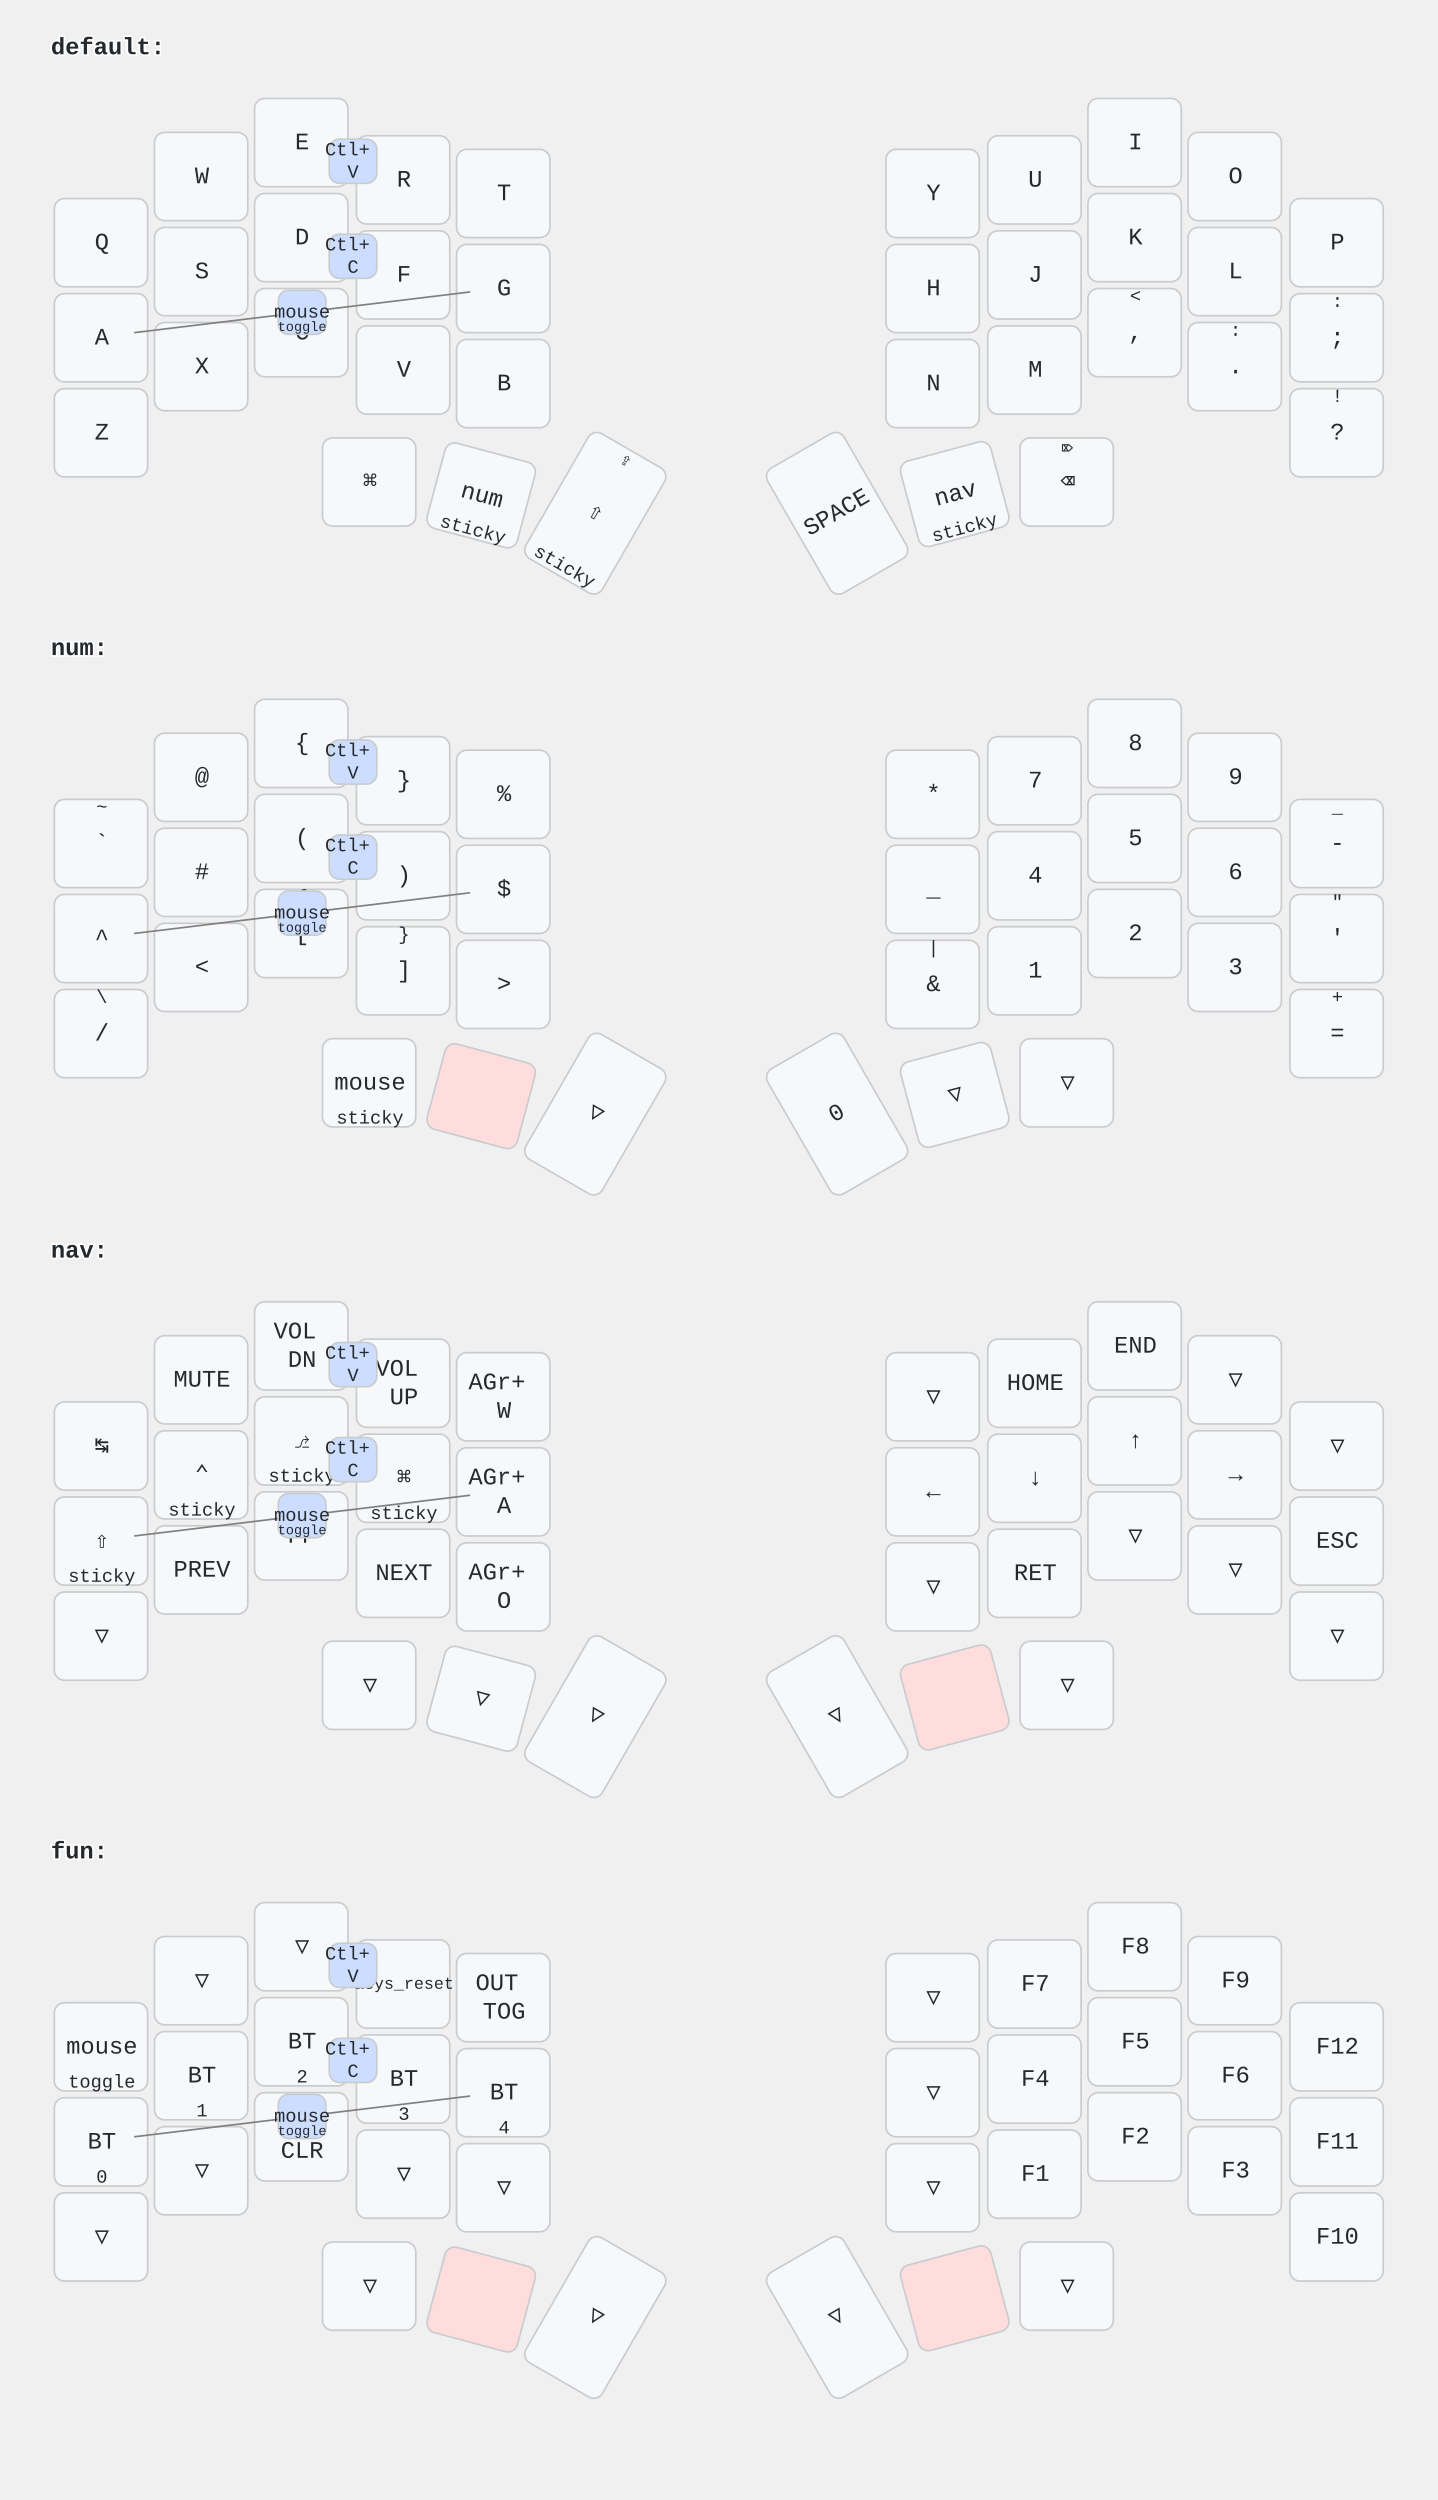
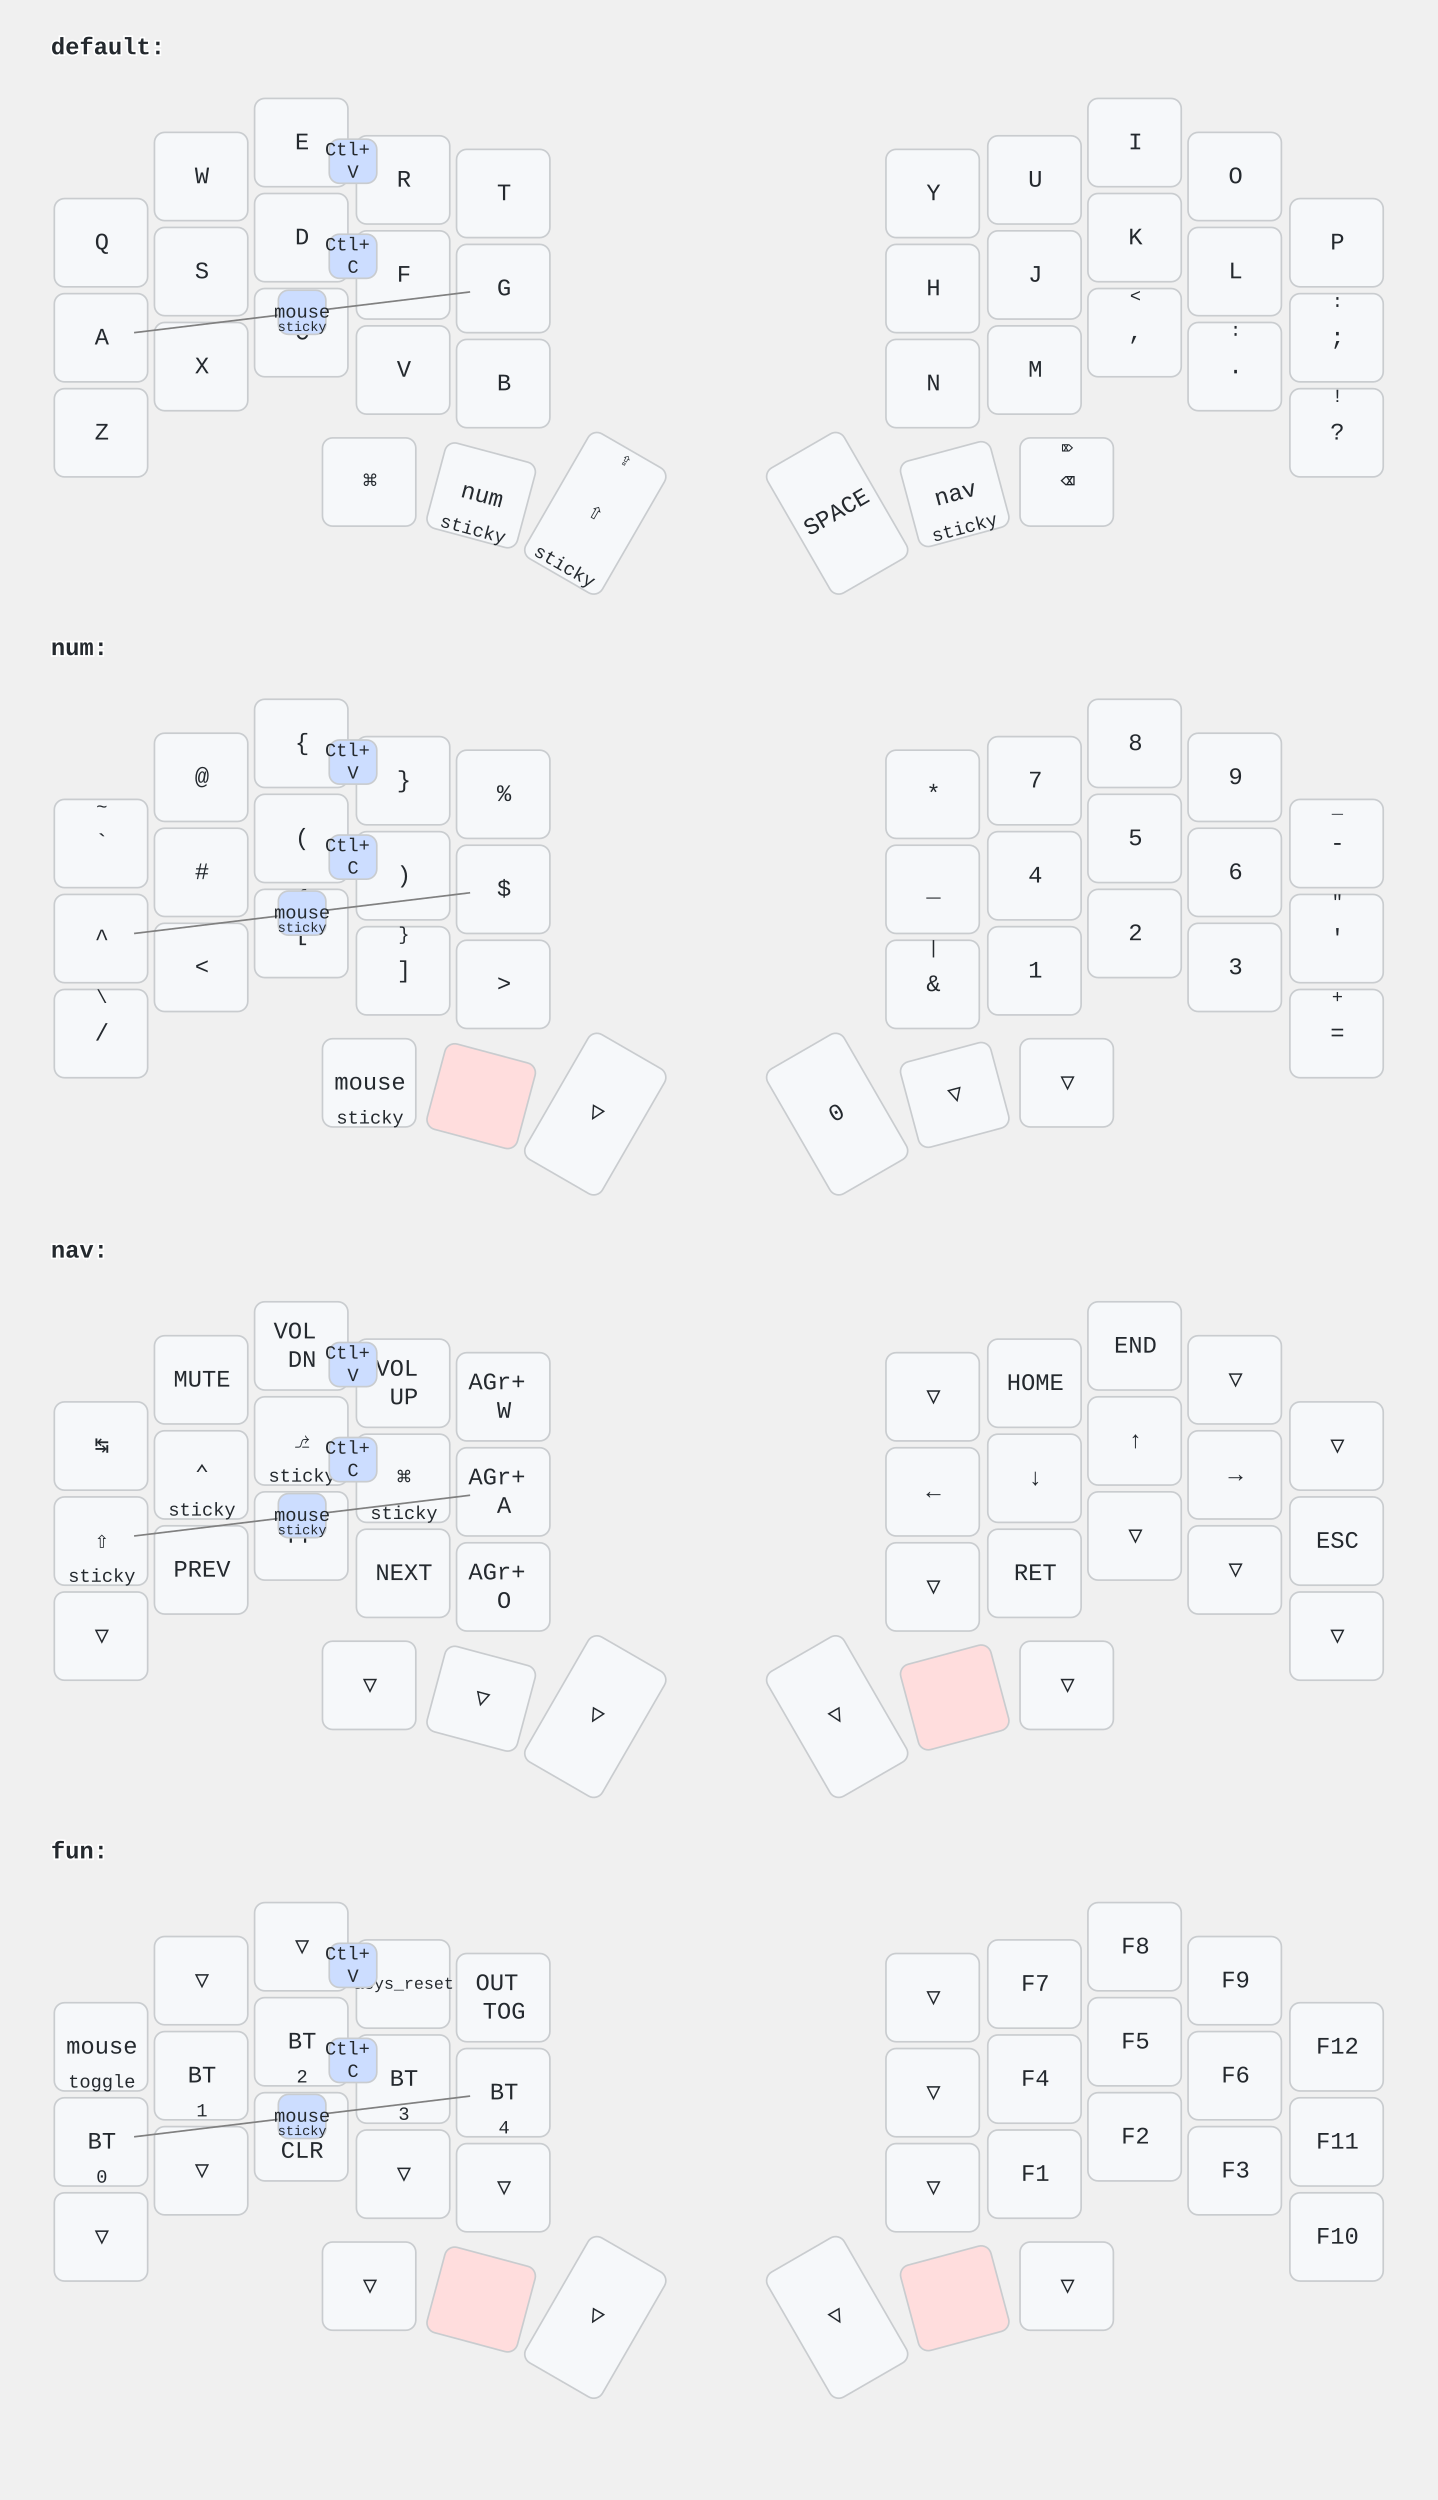
<svg xmlns="http://www.w3.org/2000/svg" width="847" height="1473" viewBox="0 0 847 1473" class="keymap">
  <style>/* font and background color specifications */
svg {
    font-family: SFMono-Regular,Consolas,Liberation Mono,Menlo,monospace;
    font-size: 14px;
    font-kerning: normal;
    text-rendering: optimizeLegibility;
    fill: #24292e;
}

/* default key styling */
rect {
    fill: #f6f8fa;
    stroke: #c9cccf;
    stroke-width: 1;
}

/* color accent for combo boxes */
rect.combo {
    fill: #cdf;
}

/* color accent for held keys */
rect.held, rect.combo.held {
    fill: #fdd;
}

/* color accent for ghost (optional) keys */
rect.ghost, rect.combo.ghost {
    fill: #ddd;
}

text {
    text-anchor: middle;
    dominant-baseline: middle;
}

/* styling for layer labels */
text.label {
    font-weight: bold;
    text-anchor: start;
    stroke: white;
    stroke-width: 2;
    paint-order: stroke;
}

/* styling for combo tap, and key hold/shifted label text */
text.combo, text.hold, text.shifted {
    font-size: 11px;
}

text.hold {
    text-anchor: middle;
    dominant-baseline: auto;
}

text.shifted {
    text-anchor: middle;
    dominant-baseline: hanging;
}

/* styling for hold/shifted label text in combo box */
text.combo.hold, text.combo.shifted {
    font-size: 8px;
}

/* styling for combo dendrons */
path {
    stroke-width: 1;
    stroke: gray;
    fill: none;
}
</style>
  <g transform="translate(30, 0)" class="layer-default">
    <text x="0" y="28" class="label" id="default">default:</text>
    <g transform="translate(0, 56)">
      <g transform="translate(30, 87)" class="key keypos-0">
        <rect rx="6" ry="6" x="-28" y="-26" width="55" height="52" class="key" />
        <text x="0" y="0" class="key tap">Q</text>
      </g>
      <g transform="translate(89, 48)" class="key keypos-1">
        <rect rx="6" ry="6" x="-28" y="-26" width="55" height="52" class="key" />
        <text x="0" y="0" class="key tap">W</text>
      </g>
      <g transform="translate(148, 28)" class="key keypos-2">
        <rect rx="6" ry="6" x="-28" y="-26" width="55" height="52" class="key" />
        <text x="0" y="0" class="key tap">E</text>
      </g>
      <g transform="translate(208, 50)" class="key keypos-3">
        <rect rx="6" ry="6" x="-28" y="-26" width="55" height="52" class="key" />
        <text x="0" y="0" class="key tap">R</text>
      </g>
      <g transform="translate(267, 58)" class="key keypos-4">
        <rect rx="6" ry="6" x="-28" y="-26" width="55" height="52" class="key" />
        <text x="0" y="0" class="key tap">T</text>
      </g>
      <g transform="translate(520, 58)" class="key keypos-5">
        <rect rx="6" ry="6" x="-28" y="-26" width="55" height="52" class="key" />
        <text x="0" y="0" class="key tap">Y</text>
      </g>
      <g transform="translate(580, 50)" class="key keypos-6">
        <rect rx="6" ry="6" x="-28" y="-26" width="55" height="52" class="key" />
        <text x="0" y="0" class="key tap">U</text>
      </g>
      <g transform="translate(639, 28)" class="key keypos-7">
        <rect rx="6" ry="6" x="-28" y="-26" width="55" height="52" class="key" />
        <text x="0" y="0" class="key tap">I</text>
      </g>
      <g transform="translate(698, 48)" class="key keypos-8">
        <rect rx="6" ry="6" x="-28" y="-26" width="55" height="52" class="key" />
        <text x="0" y="0" class="key tap">O</text>
      </g>
      <g transform="translate(758, 87)" class="key keypos-9">
        <rect rx="6" ry="6" x="-28" y="-26" width="55" height="52" class="key" />
        <text x="0" y="0" class="key tap">P</text>
      </g>
      <g transform="translate(30, 143)" class="key keypos-10">
        <rect rx="6" ry="6" x="-28" y="-26" width="55" height="52" class="key" />
        <text x="0" y="0" class="key tap">A</text>
      </g>
      <g transform="translate(89, 104)" class="key keypos-11">
        <rect rx="6" ry="6" x="-28" y="-26" width="55" height="52" class="key" />
        <text x="0" y="0" class="key tap">S</text>
      </g>
      <g transform="translate(148, 84)" class="key keypos-12">
        <rect rx="6" ry="6" x="-28" y="-26" width="55" height="52" class="key" />
        <text x="0" y="0" class="key tap">D</text>
      </g>
      <g transform="translate(208, 106)" class="key keypos-13">
        <rect rx="6" ry="6" x="-28" y="-26" width="55" height="52" class="key" />
        <text x="0" y="0" class="key tap">F</text>
      </g>
      <g transform="translate(267, 114)" class="key keypos-14">
        <rect rx="6" ry="6" x="-28" y="-26" width="55" height="52" class="key" />
        <text x="0" y="0" class="key tap">G</text>
      </g>
      <g transform="translate(520, 114)" class="key keypos-15">
        <rect rx="6" ry="6" x="-28" y="-26" width="55" height="52" class="key" />
        <text x="0" y="0" class="key tap">H</text>
      </g>
      <g transform="translate(580, 106)" class="key keypos-16">
        <rect rx="6" ry="6" x="-28" y="-26" width="55" height="52" class="key" />
        <text x="0" y="0" class="key tap">J</text>
      </g>
      <g transform="translate(639, 84)" class="key keypos-17">
        <rect rx="6" ry="6" x="-28" y="-26" width="55" height="52" class="key" />
        <text x="0" y="0" class="key tap">K</text>
      </g>
      <g transform="translate(698, 104)" class="key keypos-18">
        <rect rx="6" ry="6" x="-28" y="-26" width="55" height="52" class="key" />
        <text x="0" y="0" class="key tap">L</text>
      </g>
      <g transform="translate(758, 143)" class="key keypos-19">
        <rect rx="6" ry="6" x="-28" y="-26" width="55" height="52" class="key" />
        <text x="0" y="0" class="key tap">;</text>
        <text x="0" y="-24" class="key shifted">:</text>
      </g>
      <g transform="translate(30, 199)" class="key keypos-20">
        <rect rx="6" ry="6" x="-28" y="-26" width="55" height="52" class="key" />
        <text x="0" y="0" class="key tap">Z</text>
      </g>
      <g transform="translate(89, 160)" class="key keypos-21">
        <rect rx="6" ry="6" x="-28" y="-26" width="55" height="52" class="key" />
        <text x="0" y="0" class="key tap">X</text>
      </g>
      <g transform="translate(148, 140)" class="key keypos-22">
        <rect rx="6" ry="6" x="-28" y="-26" width="55" height="52" class="key" />
        <text x="0" y="0" class="key tap">C</text>
      </g>
      <g transform="translate(208, 162)" class="key keypos-23">
        <rect rx="6" ry="6" x="-28" y="-26" width="55" height="52" class="key" />
        <text x="0" y="0" class="key tap">V</text>
      </g>
      <g transform="translate(267, 170)" class="key keypos-24">
        <rect rx="6" ry="6" x="-28" y="-26" width="55" height="52" class="key" />
        <text x="0" y="0" class="key tap">B</text>
      </g>
      <g transform="translate(520, 170)" class="key keypos-25">
        <rect rx="6" ry="6" x="-28" y="-26" width="55" height="52" class="key" />
        <text x="0" y="0" class="key tap">N</text>
      </g>
      <g transform="translate(580, 162)" class="key keypos-26">
        <rect rx="6" ry="6" x="-28" y="-26" width="55" height="52" class="key" />
        <text x="0" y="0" class="key tap">M</text>
      </g>
      <g transform="translate(639, 140)" class="key keypos-27">
        <rect rx="6" ry="6" x="-28" y="-26" width="55" height="52" class="key" />
        <text x="0" y="0" class="key tap">,</text>
        <text x="0" y="-24" class="key shifted">&lt;</text>
      </g>
      <g transform="translate(698, 160)" class="key keypos-28">
        <rect rx="6" ry="6" x="-28" y="-26" width="55" height="52" class="key" />
        <text x="0" y="0" class="key tap">.</text>
        <text x="0" y="-24" class="key shifted">:</text>
      </g>
      <g transform="translate(758, 199)" class="key keypos-29">
        <rect rx="6" ry="6" x="-28" y="-26" width="55" height="52" class="key" />
        <text x="0" y="0" class="key tap">?</text>
        <text x="0" y="-24" class="key shifted">!</text>
      </g>
      <g transform="translate(188, 228)" class="key keypos-30">
        <rect rx="6" ry="6" x="-28" y="-26" width="55" height="52" class="key" />
        <text x="0" y="0" class="key tap">⌘</text>
      </g>
      <g transform="translate(254, 236) rotate(15.0)" class="key keypos-31">
        <rect rx="6" ry="6" x="-28" y="-26" width="55" height="52" class="key" />
        <a href="#num">
          <text x="0" y="0" class="key tap layer-activator">num</text>
        </a>
        <text x="0" y="24" class="key hold">sticky</text>
      </g>
      <g transform="translate(321, 246) rotate(30.0)" class="key keypos-32">
        <rect rx="6" ry="6" x="-26" y="-42" width="52" height="85" class="key" />
        <text x="0" y="0" class="key tap">⇧</text>
        <text x="0" y="40" class="key hold">sticky</text>
        <text x="0" y="-40" class="key shifted">⇪</text>
      </g>
      <g transform="translate(463, 246) rotate(-30.0)" class="key keypos-33">
        <rect rx="6" ry="6" x="-26" y="-42" width="52" height="85" class="key" />
        <text x="0" y="0" class="key tap">SPACE</text>
      </g>
      <g transform="translate(533, 235) rotate(-15.0)" class="key keypos-34">
        <rect rx="6" ry="6" x="-28" y="-26" width="55" height="52" class="key" />
        <a href="#nav">
          <text x="0" y="0" class="key tap layer-activator">nav</text>
        </a>
        <text x="0" y="24" class="key hold">sticky</text>
      </g>
      <g transform="translate(599, 228)" class="key keypos-35">
        <rect rx="6" ry="6" x="-28" y="-26" width="55" height="52" class="key" />
        <text x="0" y="0" class="key tap">⌫</text>
        <text x="0" y="-24" class="key shifted">⌦</text>
      </g>
      <g class="combo combopos-0">
        <rect rx="6" ry="6" x="164" y="82" width="28" height="26" class="combo" />
        <text x="178" y="95" class="combo tap">
          <tspan x="178" dy="-0.6em">Ctl+</tspan>
          <tspan x="178" dy="1.2em">C</tspan>
        </text>
      </g>
      <g class="combo combopos-1">
        <rect rx="6" ry="6" x="164" y="26" width="28" height="26" class="combo" />
        <text x="178" y="39" class="combo tap">
          <tspan x="178" dy="-0.6em">Ctl+</tspan>
          <tspan x="178" dy="1.2em">V</tspan>
        </text>
      </g>
      <g class="combo combopos-2">
        <path d="M148,128 l-99,12" class="combo" />
        <path d="M148,128 l99,-12" class="combo" />
        <rect rx="6" ry="6" x="134" y="115" width="28" height="26" class="combo" />
        <text x="148" y="128" class="combo tap">mouse</text>
-         <text x="148" y="139" class="combo hold">toggle</text>
+         <text x="148" y="139" class="combo hold">sticky</text>
      </g>
    </g>
  </g>
  <g transform="translate(30, 354)" class="layer-num">
    <text x="0" y="28" class="label" id="num">num:</text>
    <g transform="translate(0, 56)">
      <g transform="translate(30, 87)" class="key keypos-0">
        <rect rx="6" ry="6" x="-28" y="-26" width="55" height="52" class="key" />
        <text x="0" y="0" class="key tap">`</text>
        <text x="0" y="-24" class="key shifted">~</text>
      </g>
      <g transform="translate(89, 48)" class="key keypos-1">
        <rect rx="6" ry="6" x="-28" y="-26" width="55" height="52" class="key" />
        <text x="0" y="0" class="key tap">@</text>
      </g>
      <g transform="translate(148, 28)" class="key keypos-2">
        <rect rx="6" ry="6" x="-28" y="-26" width="55" height="52" class="key" />
        <text x="0" y="0" class="key tap">{</text>
      </g>
      <g transform="translate(208, 50)" class="key keypos-3">
        <rect rx="6" ry="6" x="-28" y="-26" width="55" height="52" class="key" />
        <text x="0" y="0" class="key tap">}</text>
      </g>
      <g transform="translate(267, 58)" class="key keypos-4">
        <rect rx="6" ry="6" x="-28" y="-26" width="55" height="52" class="key" />
        <text x="0" y="0" class="key tap">%</text>
      </g>
      <g transform="translate(520, 58)" class="key keypos-5">
        <rect rx="6" ry="6" x="-28" y="-26" width="55" height="52" class="key" />
        <text x="0" y="0" class="key tap">*</text>
      </g>
      <g transform="translate(580, 50)" class="key keypos-6">
        <rect rx="6" ry="6" x="-28" y="-26" width="55" height="52" class="key" />
        <text x="0" y="0" class="key tap">7</text>
      </g>
      <g transform="translate(639, 28)" class="key keypos-7">
        <rect rx="6" ry="6" x="-28" y="-26" width="55" height="52" class="key" />
        <text x="0" y="0" class="key tap">8</text>
      </g>
      <g transform="translate(698, 48)" class="key keypos-8">
        <rect rx="6" ry="6" x="-28" y="-26" width="55" height="52" class="key" />
        <text x="0" y="0" class="key tap">9</text>
      </g>
      <g transform="translate(758, 87)" class="key keypos-9">
        <rect rx="6" ry="6" x="-28" y="-26" width="55" height="52" class="key" />
        <text x="0" y="0" class="key tap">-</text>
        <text x="0" y="-24" class="key shifted">_</text>
      </g>
      <g transform="translate(30, 143)" class="key keypos-10">
        <rect rx="6" ry="6" x="-28" y="-26" width="55" height="52" class="key" />
        <text x="0" y="0" class="key tap">^</text>
      </g>
      <g transform="translate(89, 104)" class="key keypos-11">
        <rect rx="6" ry="6" x="-28" y="-26" width="55" height="52" class="key" />
        <text x="0" y="0" class="key tap">#</text>
      </g>
      <g transform="translate(148, 84)" class="key keypos-12">
        <rect rx="6" ry="6" x="-28" y="-26" width="55" height="52" class="key" />
        <text x="0" y="0" class="key tap">(</text>
      </g>
      <g transform="translate(208, 106)" class="key keypos-13">
        <rect rx="6" ry="6" x="-28" y="-26" width="55" height="52" class="key" />
        <text x="0" y="0" class="key tap">)</text>
      </g>
      <g transform="translate(267, 114)" class="key keypos-14">
        <rect rx="6" ry="6" x="-28" y="-26" width="55" height="52" class="key" />
        <text x="0" y="0" class="key tap">$</text>
      </g>
      <g transform="translate(520, 114)" class="key keypos-15">
        <rect rx="6" ry="6" x="-28" y="-26" width="55" height="52" class="key" />
        <text x="0" y="0" class="key tap">_</text>
      </g>
      <g transform="translate(580, 106)" class="key keypos-16">
        <rect rx="6" ry="6" x="-28" y="-26" width="55" height="52" class="key" />
        <text x="0" y="0" class="key tap">4</text>
      </g>
      <g transform="translate(639, 84)" class="key keypos-17">
        <rect rx="6" ry="6" x="-28" y="-26" width="55" height="52" class="key" />
        <text x="0" y="0" class="key tap">5</text>
      </g>
      <g transform="translate(698, 104)" class="key keypos-18">
        <rect rx="6" ry="6" x="-28" y="-26" width="55" height="52" class="key" />
        <text x="0" y="0" class="key tap">6</text>
      </g>
      <g transform="translate(758, 143)" class="key keypos-19">
        <rect rx="6" ry="6" x="-28" y="-26" width="55" height="52" class="key" />
        <text x="0" y="0" class="key tap">'</text>
        <text x="0" y="-24" class="key shifted">"</text>
      </g>
      <g transform="translate(30, 199)" class="key keypos-20">
        <rect rx="6" ry="6" x="-28" y="-26" width="55" height="52" class="key" />
        <text x="0" y="0" class="key tap">/</text>
        <text x="0" y="-24" class="key shifted">\</text>
      </g>
      <g transform="translate(89, 160)" class="key keypos-21">
        <rect rx="6" ry="6" x="-28" y="-26" width="55" height="52" class="key" />
        <text x="0" y="0" class="key tap">&lt;</text>
      </g>
      <g transform="translate(148, 140)" class="key keypos-22">
        <rect rx="6" ry="6" x="-28" y="-26" width="55" height="52" class="key" />
        <text x="0" y="0" class="key tap">[</text>
        <text x="0" y="-24" class="key shifted">{</text>
      </g>
      <g transform="translate(208, 162)" class="key keypos-23">
        <rect rx="6" ry="6" x="-28" y="-26" width="55" height="52" class="key" />
        <text x="0" y="0" class="key tap">]</text>
        <text x="0" y="-24" class="key shifted">}</text>
      </g>
      <g transform="translate(267, 170)" class="key keypos-24">
        <rect rx="6" ry="6" x="-28" y="-26" width="55" height="52" class="key" />
        <text x="0" y="0" class="key tap">&gt;</text>
      </g>
      <g transform="translate(520, 170)" class="key keypos-25">
        <rect rx="6" ry="6" x="-28" y="-26" width="55" height="52" class="key" />
        <text x="0" y="0" class="key tap">&amp;</text>
        <text x="0" y="-24" class="key shifted">|</text>
      </g>
      <g transform="translate(580, 162)" class="key keypos-26">
        <rect rx="6" ry="6" x="-28" y="-26" width="55" height="52" class="key" />
        <text x="0" y="0" class="key tap">1</text>
      </g>
      <g transform="translate(639, 140)" class="key keypos-27">
        <rect rx="6" ry="6" x="-28" y="-26" width="55" height="52" class="key" />
        <text x="0" y="0" class="key tap">2</text>
      </g>
      <g transform="translate(698, 160)" class="key keypos-28">
        <rect rx="6" ry="6" x="-28" y="-26" width="55" height="52" class="key" />
        <text x="0" y="0" class="key tap">3</text>
      </g>
      <g transform="translate(758, 199)" class="key keypos-29">
        <rect rx="6" ry="6" x="-28" y="-26" width="55" height="52" class="key" />
        <text x="0" y="0" class="key tap">=</text>
        <text x="0" y="-24" class="key shifted">+</text>
      </g>
      <g transform="translate(188, 228)" class="key keypos-30">
        <rect rx="6" ry="6" x="-28" y="-26" width="55" height="52" class="key" />
        <text x="0" y="0" class="key tap">mouse</text>
        <text x="0" y="24" class="key hold">sticky</text>
      </g>
      <g transform="translate(254, 236) rotate(15.0)" class="key held keypos-31">
        <rect rx="6" ry="6" x="-28" y="-26" width="55" height="52" class="key held" />
      </g>
      <g transform="translate(321, 246) rotate(30.0)" class="key trans keypos-32">
        <rect rx="6" ry="6" x="-26" y="-42" width="52" height="85" class="key trans" />
        <text x="0" y="0" class="key trans tap">▽</text>
      </g>
      <g transform="translate(463, 246) rotate(-30.0)" class="key keypos-33">
        <rect rx="6" ry="6" x="-26" y="-42" width="52" height="85" class="key" />
        <text x="0" y="0" class="key tap">0</text>
      </g>
      <g transform="translate(533, 235) rotate(-15.0)" class="key trans keypos-34">
        <rect rx="6" ry="6" x="-28" y="-26" width="55" height="52" class="key trans" />
        <text x="0" y="0" class="key trans tap">▽</text>
      </g>
      <g transform="translate(599, 228)" class="key trans keypos-35">
        <rect rx="6" ry="6" x="-28" y="-26" width="55" height="52" class="key trans" />
        <text x="0" y="0" class="key trans tap">▽</text>
      </g>
      <g class="combo combopos-0">
        <rect rx="6" ry="6" x="164" y="82" width="28" height="26" class="combo" />
        <text x="178" y="95" class="combo tap">
          <tspan x="178" dy="-0.6em">Ctl+</tspan>
          <tspan x="178" dy="1.2em">C</tspan>
        </text>
      </g>
      <g class="combo combopos-1">
        <rect rx="6" ry="6" x="164" y="26" width="28" height="26" class="combo" />
        <text x="178" y="39" class="combo tap">
          <tspan x="178" dy="-0.6em">Ctl+</tspan>
          <tspan x="178" dy="1.2em">V</tspan>
        </text>
      </g>
      <g class="combo combopos-2">
        <path d="M148,128 l-99,12" class="combo" />
        <path d="M148,128 l99,-12" class="combo" />
        <rect rx="6" ry="6" x="134" y="115" width="28" height="26" class="combo" />
        <text x="148" y="128" class="combo tap">mouse</text>
-         <text x="148" y="139" class="combo hold">toggle</text>
+         <text x="148" y="139" class="combo hold">sticky</text>
      </g>
    </g>
  </g>
  <g transform="translate(30, 709)" class="layer-nav">
    <text x="0" y="28" class="label" id="nav">nav:</text>
    <g transform="translate(0, 56)">
      <g transform="translate(30, 87)" class="key keypos-0">
        <rect rx="6" ry="6" x="-28" y="-26" width="55" height="52" class="key" />
        <text x="0" y="0" class="key tap">↹</text>
      </g>
      <g transform="translate(89, 48)" class="key keypos-1">
        <rect rx="6" ry="6" x="-28" y="-26" width="55" height="52" class="key" />
        <text x="0" y="0" class="key tap">MUTE</text>
      </g>
      <g transform="translate(148, 28)" class="key keypos-2">
        <rect rx="6" ry="6" x="-28" y="-26" width="55" height="52" class="key" />
        <text x="0" y="0" class="key tap">
          <tspan x="0" dy="-0.6em">VOL</tspan>
          <tspan x="0" dy="1.2em">DN</tspan>
        </text>
      </g>
      <g transform="translate(208, 50)" class="key keypos-3">
        <rect rx="6" ry="6" x="-28" y="-26" width="55" height="52" class="key" />
        <text x="0" y="0" class="key tap">
          <tspan x="0" dy="-0.6em">VOL</tspan>
          <tspan x="0" dy="1.2em">UP</tspan>
        </text>
      </g>
      <g transform="translate(267, 58)" class="key keypos-4">
        <rect rx="6" ry="6" x="-28" y="-26" width="55" height="52" class="key" />
        <text x="0" y="0" class="key tap">
          <tspan x="0" dy="-0.6em">AGr+</tspan>
          <tspan x="0" dy="1.2em">W</tspan>
        </text>
      </g>
      <g transform="translate(520, 58)" class="key trans keypos-5">
        <rect rx="6" ry="6" x="-28" y="-26" width="55" height="52" class="key trans" />
        <text x="0" y="0" class="key trans tap">▽</text>
      </g>
      <g transform="translate(580, 50)" class="key keypos-6">
        <rect rx="6" ry="6" x="-28" y="-26" width="55" height="52" class="key" />
        <text x="0" y="0" class="key tap">HOME</text>
      </g>
      <g transform="translate(639, 28)" class="key keypos-7">
        <rect rx="6" ry="6" x="-28" y="-26" width="55" height="52" class="key" />
        <text x="0" y="0" class="key tap">END</text>
      </g>
      <g transform="translate(698, 48)" class="key trans keypos-8">
        <rect rx="6" ry="6" x="-28" y="-26" width="55" height="52" class="key trans" />
        <text x="0" y="0" class="key trans tap">▽</text>
      </g>
      <g transform="translate(758, 87)" class="key trans keypos-9">
        <rect rx="6" ry="6" x="-28" y="-26" width="55" height="52" class="key trans" />
        <text x="0" y="0" class="key trans tap">▽</text>
      </g>
      <g transform="translate(30, 143)" class="key keypos-10">
        <rect rx="6" ry="6" x="-28" y="-26" width="55" height="52" class="key" />
        <text x="0" y="0" class="key tap">⇧</text>
        <text x="0" y="24" class="key hold">sticky</text>
      </g>
      <g transform="translate(89, 104)" class="key keypos-11">
        <rect rx="6" ry="6" x="-28" y="-26" width="55" height="52" class="key" />
        <text x="0" y="0" class="key tap">⌃</text>
        <text x="0" y="24" class="key hold">sticky</text>
      </g>
      <g transform="translate(148, 84)" class="key keypos-12">
        <rect rx="6" ry="6" x="-28" y="-26" width="55" height="52" class="key" />
        <text x="0" y="0" class="key tap">⎇</text>
        <text x="0" y="24" class="key hold">sticky</text>
      </g>
      <g transform="translate(208, 106)" class="key keypos-13">
        <rect rx="6" ry="6" x="-28" y="-26" width="55" height="52" class="key" />
        <text x="0" y="0" class="key tap">⌘</text>
        <text x="0" y="24" class="key hold">sticky</text>
      </g>
      <g transform="translate(267, 114)" class="key keypos-14">
        <rect rx="6" ry="6" x="-28" y="-26" width="55" height="52" class="key" />
        <text x="0" y="0" class="key tap">
          <tspan x="0" dy="-0.6em">AGr+</tspan>
          <tspan x="0" dy="1.2em">A</tspan>
        </text>
      </g>
      <g transform="translate(520, 114)" class="key keypos-15">
        <rect rx="6" ry="6" x="-28" y="-26" width="55" height="52" class="key" />
        <text x="0" y="0" class="key tap">←</text>
      </g>
      <g transform="translate(580, 106)" class="key keypos-16">
        <rect rx="6" ry="6" x="-28" y="-26" width="55" height="52" class="key" />
        <text x="0" y="0" class="key tap">↓</text>
      </g>
      <g transform="translate(639, 84)" class="key keypos-17">
        <rect rx="6" ry="6" x="-28" y="-26" width="55" height="52" class="key" />
        <text x="0" y="0" class="key tap">↑</text>
      </g>
      <g transform="translate(698, 104)" class="key keypos-18">
        <rect rx="6" ry="6" x="-28" y="-26" width="55" height="52" class="key" />
        <text x="0" y="0" class="key tap">→</text>
      </g>
      <g transform="translate(758, 143)" class="key keypos-19">
        <rect rx="6" ry="6" x="-28" y="-26" width="55" height="52" class="key" />
        <text x="0" y="0" class="key tap">ESC</text>
      </g>
      <g transform="translate(30, 199)" class="key trans keypos-20">
        <rect rx="6" ry="6" x="-28" y="-26" width="55" height="52" class="key trans" />
        <text x="0" y="0" class="key trans tap">▽</text>
      </g>
      <g transform="translate(89, 160)" class="key keypos-21">
        <rect rx="6" ry="6" x="-28" y="-26" width="55" height="52" class="key" />
        <text x="0" y="0" class="key tap">PREV</text>
      </g>
      <g transform="translate(148, 140)" class="key keypos-22">
        <rect rx="6" ry="6" x="-28" y="-26" width="55" height="52" class="key" />
        <text x="0" y="0" class="key tap">PP</text>
      </g>
      <g transform="translate(208, 162)" class="key keypos-23">
        <rect rx="6" ry="6" x="-28" y="-26" width="55" height="52" class="key" />
        <text x="0" y="0" class="key tap">NEXT</text>
      </g>
      <g transform="translate(267, 170)" class="key keypos-24">
        <rect rx="6" ry="6" x="-28" y="-26" width="55" height="52" class="key" />
        <text x="0" y="0" class="key tap">
          <tspan x="0" dy="-0.6em">AGr+</tspan>
          <tspan x="0" dy="1.2em">O</tspan>
        </text>
      </g>
      <g transform="translate(520, 170)" class="key trans keypos-25">
        <rect rx="6" ry="6" x="-28" y="-26" width="55" height="52" class="key trans" />
        <text x="0" y="0" class="key trans tap">▽</text>
      </g>
      <g transform="translate(580, 162)" class="key keypos-26">
        <rect rx="6" ry="6" x="-28" y="-26" width="55" height="52" class="key" />
        <text x="0" y="0" class="key tap">RET</text>
      </g>
      <g transform="translate(639, 140)" class="key trans keypos-27">
        <rect rx="6" ry="6" x="-28" y="-26" width="55" height="52" class="key trans" />
        <text x="0" y="0" class="key trans tap">▽</text>
      </g>
      <g transform="translate(698, 160)" class="key trans keypos-28">
        <rect rx="6" ry="6" x="-28" y="-26" width="55" height="52" class="key trans" />
        <text x="0" y="0" class="key trans tap">▽</text>
      </g>
      <g transform="translate(758, 199)" class="key trans keypos-29">
        <rect rx="6" ry="6" x="-28" y="-26" width="55" height="52" class="key trans" />
        <text x="0" y="0" class="key trans tap">▽</text>
      </g>
      <g transform="translate(188, 228)" class="key trans keypos-30">
        <rect rx="6" ry="6" x="-28" y="-26" width="55" height="52" class="key trans" />
        <text x="0" y="0" class="key trans tap">▽</text>
      </g>
      <g transform="translate(254, 236) rotate(15.0)" class="key trans keypos-31">
        <rect rx="6" ry="6" x="-28" y="-26" width="55" height="52" class="key trans" />
        <text x="0" y="0" class="key trans tap">▽</text>
      </g>
      <g transform="translate(321, 246) rotate(30.0)" class="key trans keypos-32">
        <rect rx="6" ry="6" x="-26" y="-42" width="52" height="85" class="key trans" />
        <text x="0" y="0" class="key trans tap">▽</text>
      </g>
      <g transform="translate(463, 246) rotate(-30.0)" class="key trans keypos-33">
        <rect rx="6" ry="6" x="-26" y="-42" width="52" height="85" class="key trans" />
        <text x="0" y="0" class="key trans tap">▽</text>
      </g>
      <g transform="translate(533, 235) rotate(-15.0)" class="key held keypos-34">
        <rect rx="6" ry="6" x="-28" y="-26" width="55" height="52" class="key held" />
      </g>
      <g transform="translate(599, 228)" class="key trans keypos-35">
        <rect rx="6" ry="6" x="-28" y="-26" width="55" height="52" class="key trans" />
        <text x="0" y="0" class="key trans tap">▽</text>
      </g>
      <g class="combo combopos-0">
        <rect rx="6" ry="6" x="164" y="82" width="28" height="26" class="combo" />
        <text x="178" y="95" class="combo tap">
          <tspan x="178" dy="-0.6em">Ctl+</tspan>
          <tspan x="178" dy="1.2em">C</tspan>
        </text>
      </g>
      <g class="combo combopos-1">
        <rect rx="6" ry="6" x="164" y="26" width="28" height="26" class="combo" />
        <text x="178" y="39" class="combo tap">
          <tspan x="178" dy="-0.6em">Ctl+</tspan>
          <tspan x="178" dy="1.2em">V</tspan>
        </text>
      </g>
      <g class="combo combopos-2">
        <path d="M148,128 l-99,12" class="combo" />
        <path d="M148,128 l99,-12" class="combo" />
        <rect rx="6" ry="6" x="134" y="115" width="28" height="26" class="combo" />
        <text x="148" y="128" class="combo tap">mouse</text>
-         <text x="148" y="139" class="combo hold">toggle</text>
+         <text x="148" y="139" class="combo hold">sticky</text>
      </g>
    </g>
  </g>
  <g transform="translate(30, 1063)" class="layer-fun">
    <text x="0" y="28" class="label" id="fun">fun:</text>
    <g transform="translate(0, 56)">
      <g transform="translate(30, 87)" class="key keypos-0">
        <rect rx="6" ry="6" x="-28" y="-26" width="55" height="52" class="key" />
        <text x="0" y="0" class="key tap">mouse</text>
        <text x="0" y="24" class="key hold">toggle</text>
      </g>
      <g transform="translate(89, 48)" class="key trans keypos-1">
        <rect rx="6" ry="6" x="-28" y="-26" width="55" height="52" class="key trans" />
        <text x="0" y="0" class="key trans tap">▽</text>
      </g>
      <g transform="translate(148, 28)" class="key trans keypos-2">
        <rect rx="6" ry="6" x="-28" y="-26" width="55" height="52" class="key trans" />
        <text x="0" y="0" class="key trans tap">▽</text>
      </g>
      <g transform="translate(208, 50)" class="key keypos-3">
        <rect rx="6" ry="6" x="-28" y="-26" width="55" height="52" class="key" />
        <text x="0" y="0" class="key tap">
          <tspan style="font-size: 70%">&amp;sys_reset</tspan>
        </text>
      </g>
      <g transform="translate(267, 58)" class="key keypos-4">
        <rect rx="6" ry="6" x="-28" y="-26" width="55" height="52" class="key" />
        <text x="0" y="0" class="key tap">
          <tspan x="0" dy="-0.6em">OUT</tspan>
          <tspan x="0" dy="1.2em">TOG</tspan>
        </text>
      </g>
      <g transform="translate(520, 58)" class="key trans keypos-5">
        <rect rx="6" ry="6" x="-28" y="-26" width="55" height="52" class="key trans" />
        <text x="0" y="0" class="key trans tap">▽</text>
      </g>
      <g transform="translate(580, 50)" class="key keypos-6">
        <rect rx="6" ry="6" x="-28" y="-26" width="55" height="52" class="key" />
        <text x="0" y="0" class="key tap">F7</text>
      </g>
      <g transform="translate(639, 28)" class="key keypos-7">
        <rect rx="6" ry="6" x="-28" y="-26" width="55" height="52" class="key" />
        <text x="0" y="0" class="key tap">F8</text>
      </g>
      <g transform="translate(698, 48)" class="key keypos-8">
        <rect rx="6" ry="6" x="-28" y="-26" width="55" height="52" class="key" />
        <text x="0" y="0" class="key tap">F9</text>
      </g>
      <g transform="translate(758, 87)" class="key keypos-9">
        <rect rx="6" ry="6" x="-28" y="-26" width="55" height="52" class="key" />
        <text x="0" y="0" class="key tap">F12</text>
      </g>
      <g transform="translate(30, 143)" class="key keypos-10">
        <rect rx="6" ry="6" x="-28" y="-26" width="55" height="52" class="key" />
        <text x="0" y="0" class="key tap">BT</text>
        <text x="0" y="24" class="key hold">0</text>
      </g>
      <g transform="translate(89, 104)" class="key keypos-11">
        <rect rx="6" ry="6" x="-28" y="-26" width="55" height="52" class="key" />
        <text x="0" y="0" class="key tap">BT</text>
        <text x="0" y="24" class="key hold">1</text>
      </g>
      <g transform="translate(148, 84)" class="key keypos-12">
        <rect rx="6" ry="6" x="-28" y="-26" width="55" height="52" class="key" />
        <text x="0" y="0" class="key tap">BT</text>
        <text x="0" y="24" class="key hold">2</text>
      </g>
      <g transform="translate(208, 106)" class="key keypos-13">
        <rect rx="6" ry="6" x="-28" y="-26" width="55" height="52" class="key" />
        <text x="0" y="0" class="key tap">BT</text>
        <text x="0" y="24" class="key hold">3</text>
      </g>
      <g transform="translate(267, 114)" class="key keypos-14">
        <rect rx="6" ry="6" x="-28" y="-26" width="55" height="52" class="key" />
        <text x="0" y="0" class="key tap">BT</text>
        <text x="0" y="24" class="key hold">4</text>
      </g>
      <g transform="translate(520, 114)" class="key trans keypos-15">
        <rect rx="6" ry="6" x="-28" y="-26" width="55" height="52" class="key trans" />
        <text x="0" y="0" class="key trans tap">▽</text>
      </g>
      <g transform="translate(580, 106)" class="key keypos-16">
        <rect rx="6" ry="6" x="-28" y="-26" width="55" height="52" class="key" />
        <text x="0" y="0" class="key tap">F4</text>
      </g>
      <g transform="translate(639, 84)" class="key keypos-17">
        <rect rx="6" ry="6" x="-28" y="-26" width="55" height="52" class="key" />
        <text x="0" y="0" class="key tap">F5</text>
      </g>
      <g transform="translate(698, 104)" class="key keypos-18">
        <rect rx="6" ry="6" x="-28" y="-26" width="55" height="52" class="key" />
        <text x="0" y="0" class="key tap">F6</text>
      </g>
      <g transform="translate(758, 143)" class="key keypos-19">
        <rect rx="6" ry="6" x="-28" y="-26" width="55" height="52" class="key" />
        <text x="0" y="0" class="key tap">F11</text>
      </g>
      <g transform="translate(30, 199)" class="key trans keypos-20">
        <rect rx="6" ry="6" x="-28" y="-26" width="55" height="52" class="key trans" />
        <text x="0" y="0" class="key trans tap">▽</text>
      </g>
      <g transform="translate(89, 160)" class="key trans keypos-21">
        <rect rx="6" ry="6" x="-28" y="-26" width="55" height="52" class="key trans" />
        <text x="0" y="0" class="key trans tap">▽</text>
      </g>
      <g transform="translate(148, 140)" class="key keypos-22">
        <rect rx="6" ry="6" x="-28" y="-26" width="55" height="52" class="key" />
        <text x="0" y="0" class="key tap">
          <tspan x="0" dy="-0.6em">BT</tspan>
          <tspan x="0" dy="1.2em">CLR</tspan>
        </text>
      </g>
      <g transform="translate(208, 162)" class="key trans keypos-23">
        <rect rx="6" ry="6" x="-28" y="-26" width="55" height="52" class="key trans" />
        <text x="0" y="0" class="key trans tap">▽</text>
      </g>
      <g transform="translate(267, 170)" class="key trans keypos-24">
        <rect rx="6" ry="6" x="-28" y="-26" width="55" height="52" class="key trans" />
        <text x="0" y="0" class="key trans tap">▽</text>
      </g>
      <g transform="translate(520, 170)" class="key trans keypos-25">
        <rect rx="6" ry="6" x="-28" y="-26" width="55" height="52" class="key trans" />
        <text x="0" y="0" class="key trans tap">▽</text>
      </g>
      <g transform="translate(580, 162)" class="key keypos-26">
        <rect rx="6" ry="6" x="-28" y="-26" width="55" height="52" class="key" />
        <text x="0" y="0" class="key tap">F1</text>
      </g>
      <g transform="translate(639, 140)" class="key keypos-27">
        <rect rx="6" ry="6" x="-28" y="-26" width="55" height="52" class="key" />
        <text x="0" y="0" class="key tap">F2</text>
      </g>
      <g transform="translate(698, 160)" class="key keypos-28">
        <rect rx="6" ry="6" x="-28" y="-26" width="55" height="52" class="key" />
        <text x="0" y="0" class="key tap">F3</text>
      </g>
      <g transform="translate(758, 199)" class="key keypos-29">
        <rect rx="6" ry="6" x="-28" y="-26" width="55" height="52" class="key" />
        <text x="0" y="0" class="key tap">F10</text>
      </g>
      <g transform="translate(188, 228)" class="key trans keypos-30">
        <rect rx="6" ry="6" x="-28" y="-26" width="55" height="52" class="key trans" />
        <text x="0" y="0" class="key trans tap">▽</text>
      </g>
      <g transform="translate(254, 236) rotate(15.0)" class="key held keypos-31">
        <rect rx="6" ry="6" x="-28" y="-26" width="55" height="52" class="key held" />
      </g>
      <g transform="translate(321, 246) rotate(30.0)" class="key trans keypos-32">
        <rect rx="6" ry="6" x="-26" y="-42" width="52" height="85" class="key trans" />
        <text x="0" y="0" class="key trans tap">▽</text>
      </g>
      <g transform="translate(463, 246) rotate(-30.0)" class="key trans keypos-33">
        <rect rx="6" ry="6" x="-26" y="-42" width="52" height="85" class="key trans" />
        <text x="0" y="0" class="key trans tap">▽</text>
      </g>
      <g transform="translate(533, 235) rotate(-15.0)" class="key held keypos-34">
        <rect rx="6" ry="6" x="-28" y="-26" width="55" height="52" class="key held" />
      </g>
      <g transform="translate(599, 228)" class="key trans keypos-35">
        <rect rx="6" ry="6" x="-28" y="-26" width="55" height="52" class="key trans" />
        <text x="0" y="0" class="key trans tap">▽</text>
      </g>
      <g class="combo combopos-0">
        <rect rx="6" ry="6" x="164" y="82" width="28" height="26" class="combo" />
        <text x="178" y="95" class="combo tap">
          <tspan x="178" dy="-0.6em">Ctl+</tspan>
          <tspan x="178" dy="1.2em">C</tspan>
        </text>
      </g>
      <g class="combo combopos-1">
        <rect rx="6" ry="6" x="164" y="26" width="28" height="26" class="combo" />
        <text x="178" y="39" class="combo tap">
          <tspan x="178" dy="-0.6em">Ctl+</tspan>
          <tspan x="178" dy="1.2em">V</tspan>
        </text>
      </g>
      <g class="combo combopos-2">
        <path d="M148,128 l-99,12" class="combo" />
        <path d="M148,128 l99,-12" class="combo" />
        <rect rx="6" ry="6" x="134" y="115" width="28" height="26" class="combo" />
        <text x="148" y="128" class="combo tap">mouse</text>
-         <text x="148" y="139" class="combo hold">toggle</text>
+         <text x="148" y="139" class="combo hold">sticky</text>
      </g>
    </g>
  </g>
</svg>
